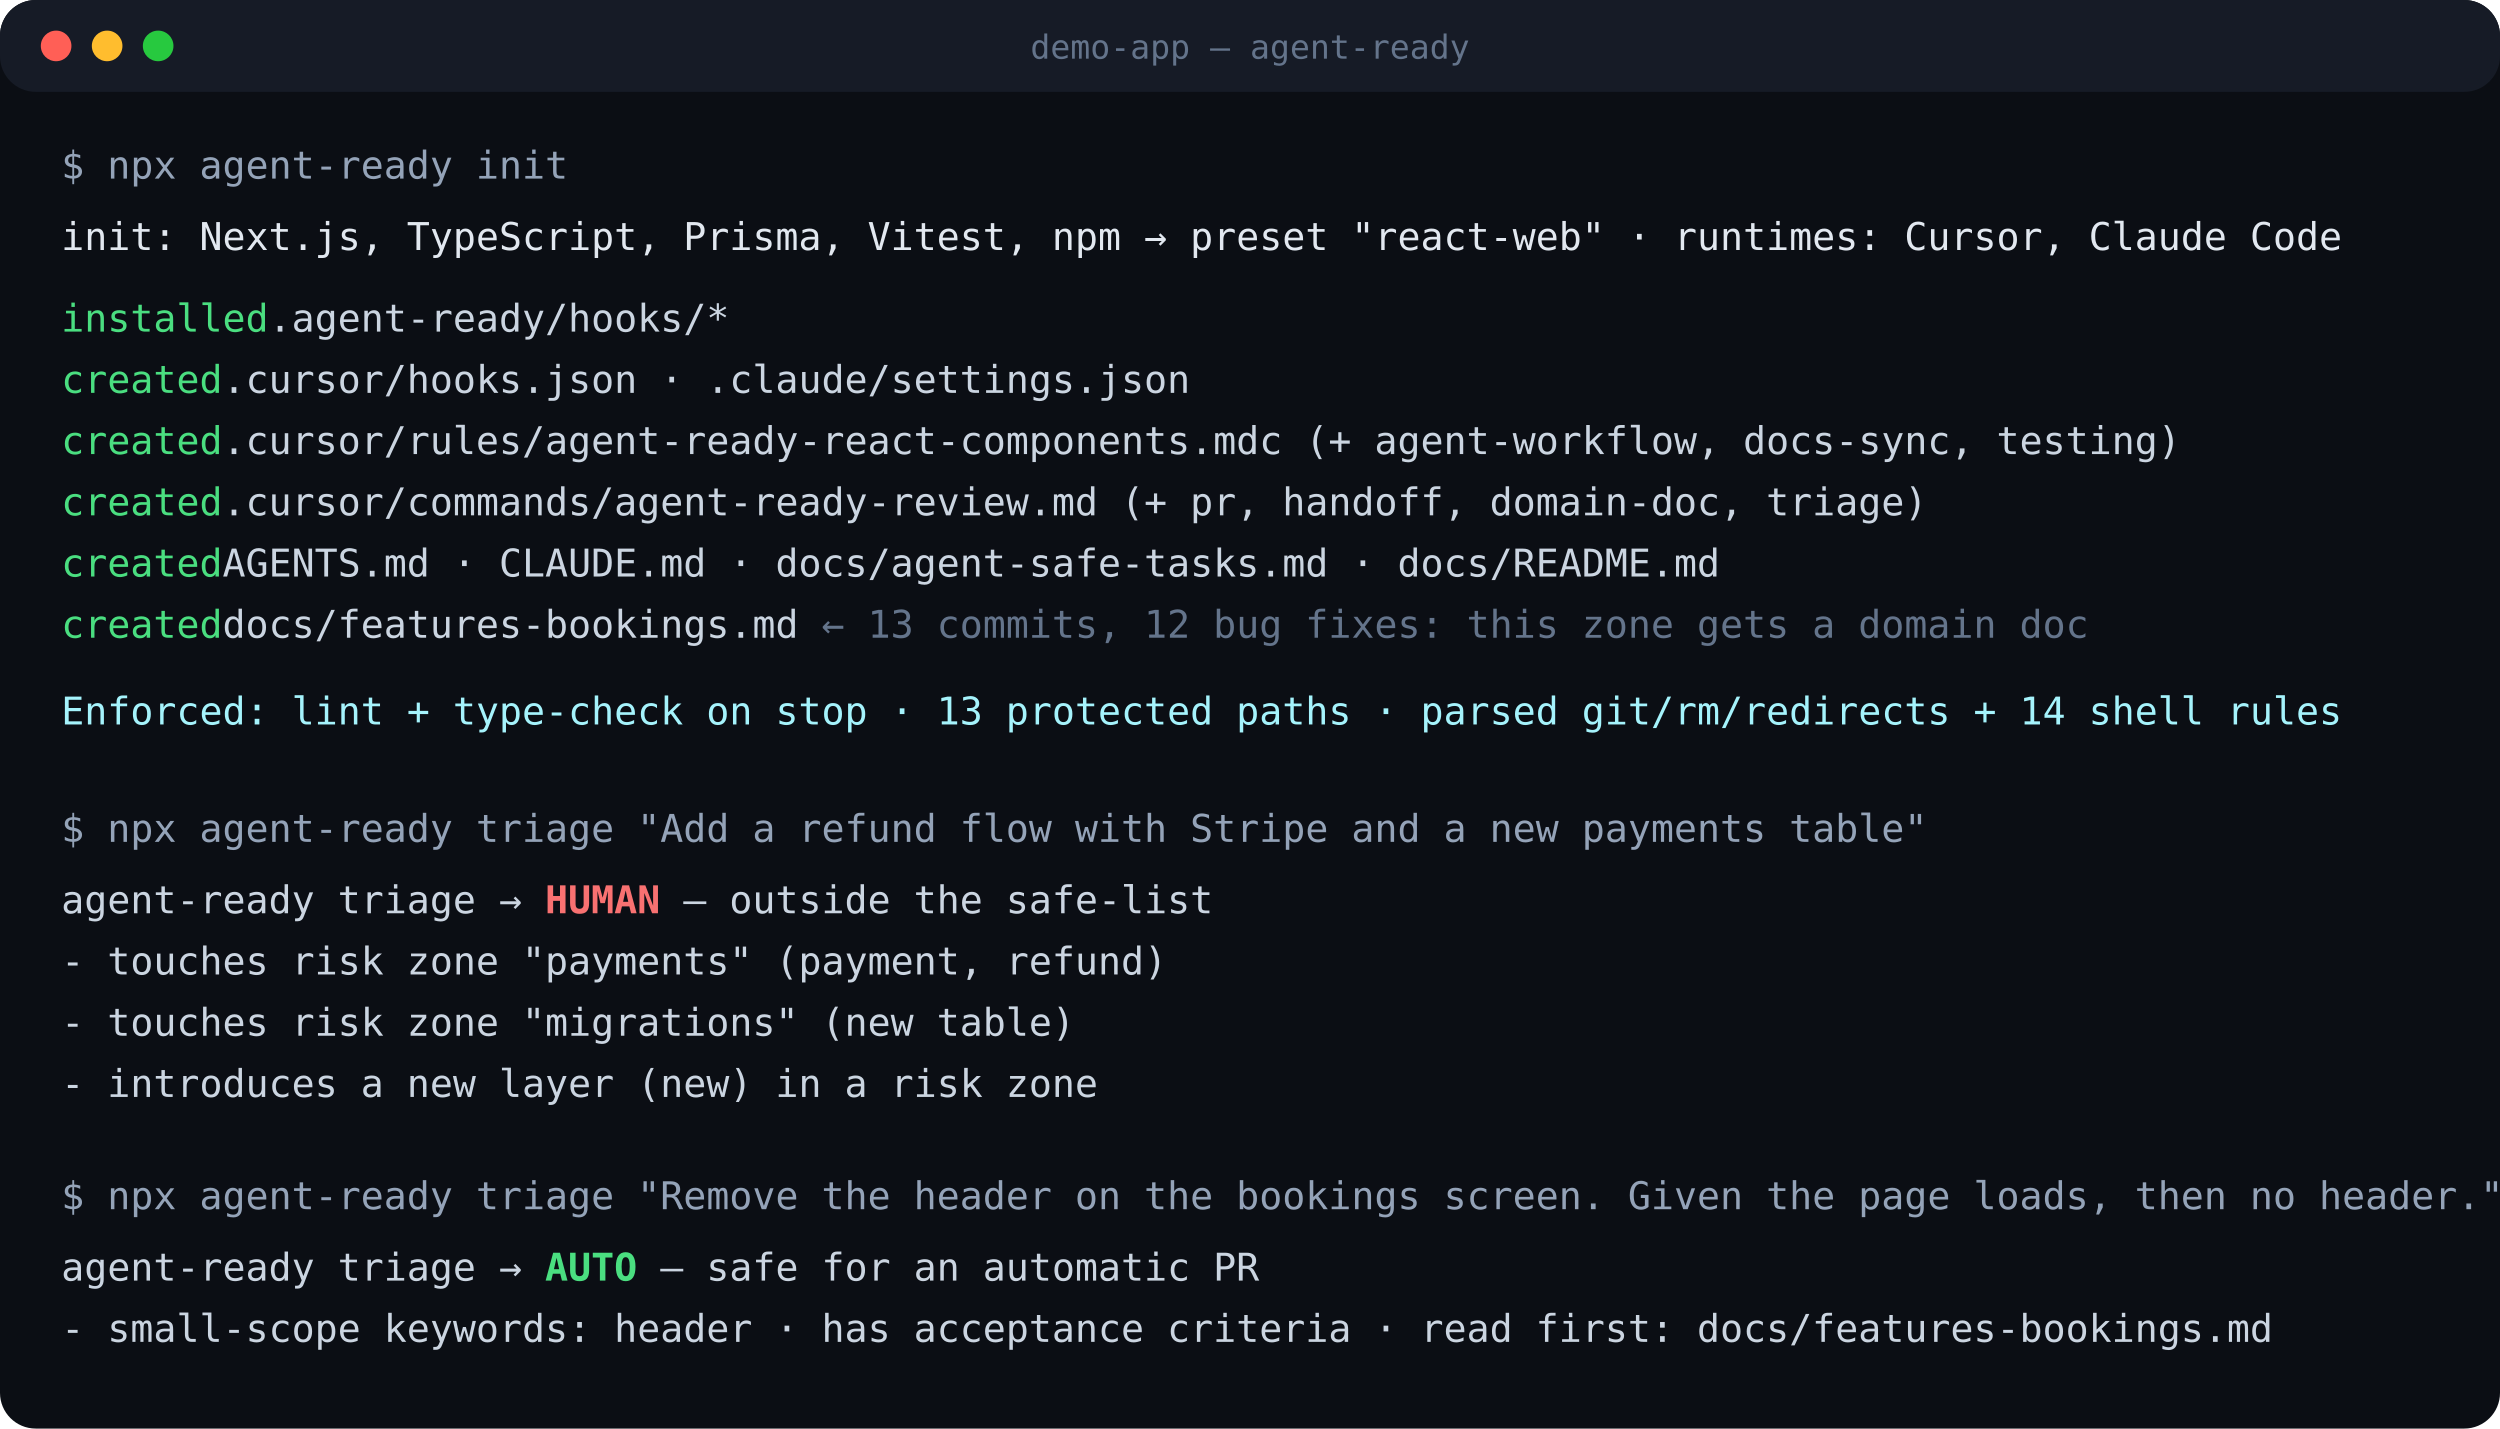
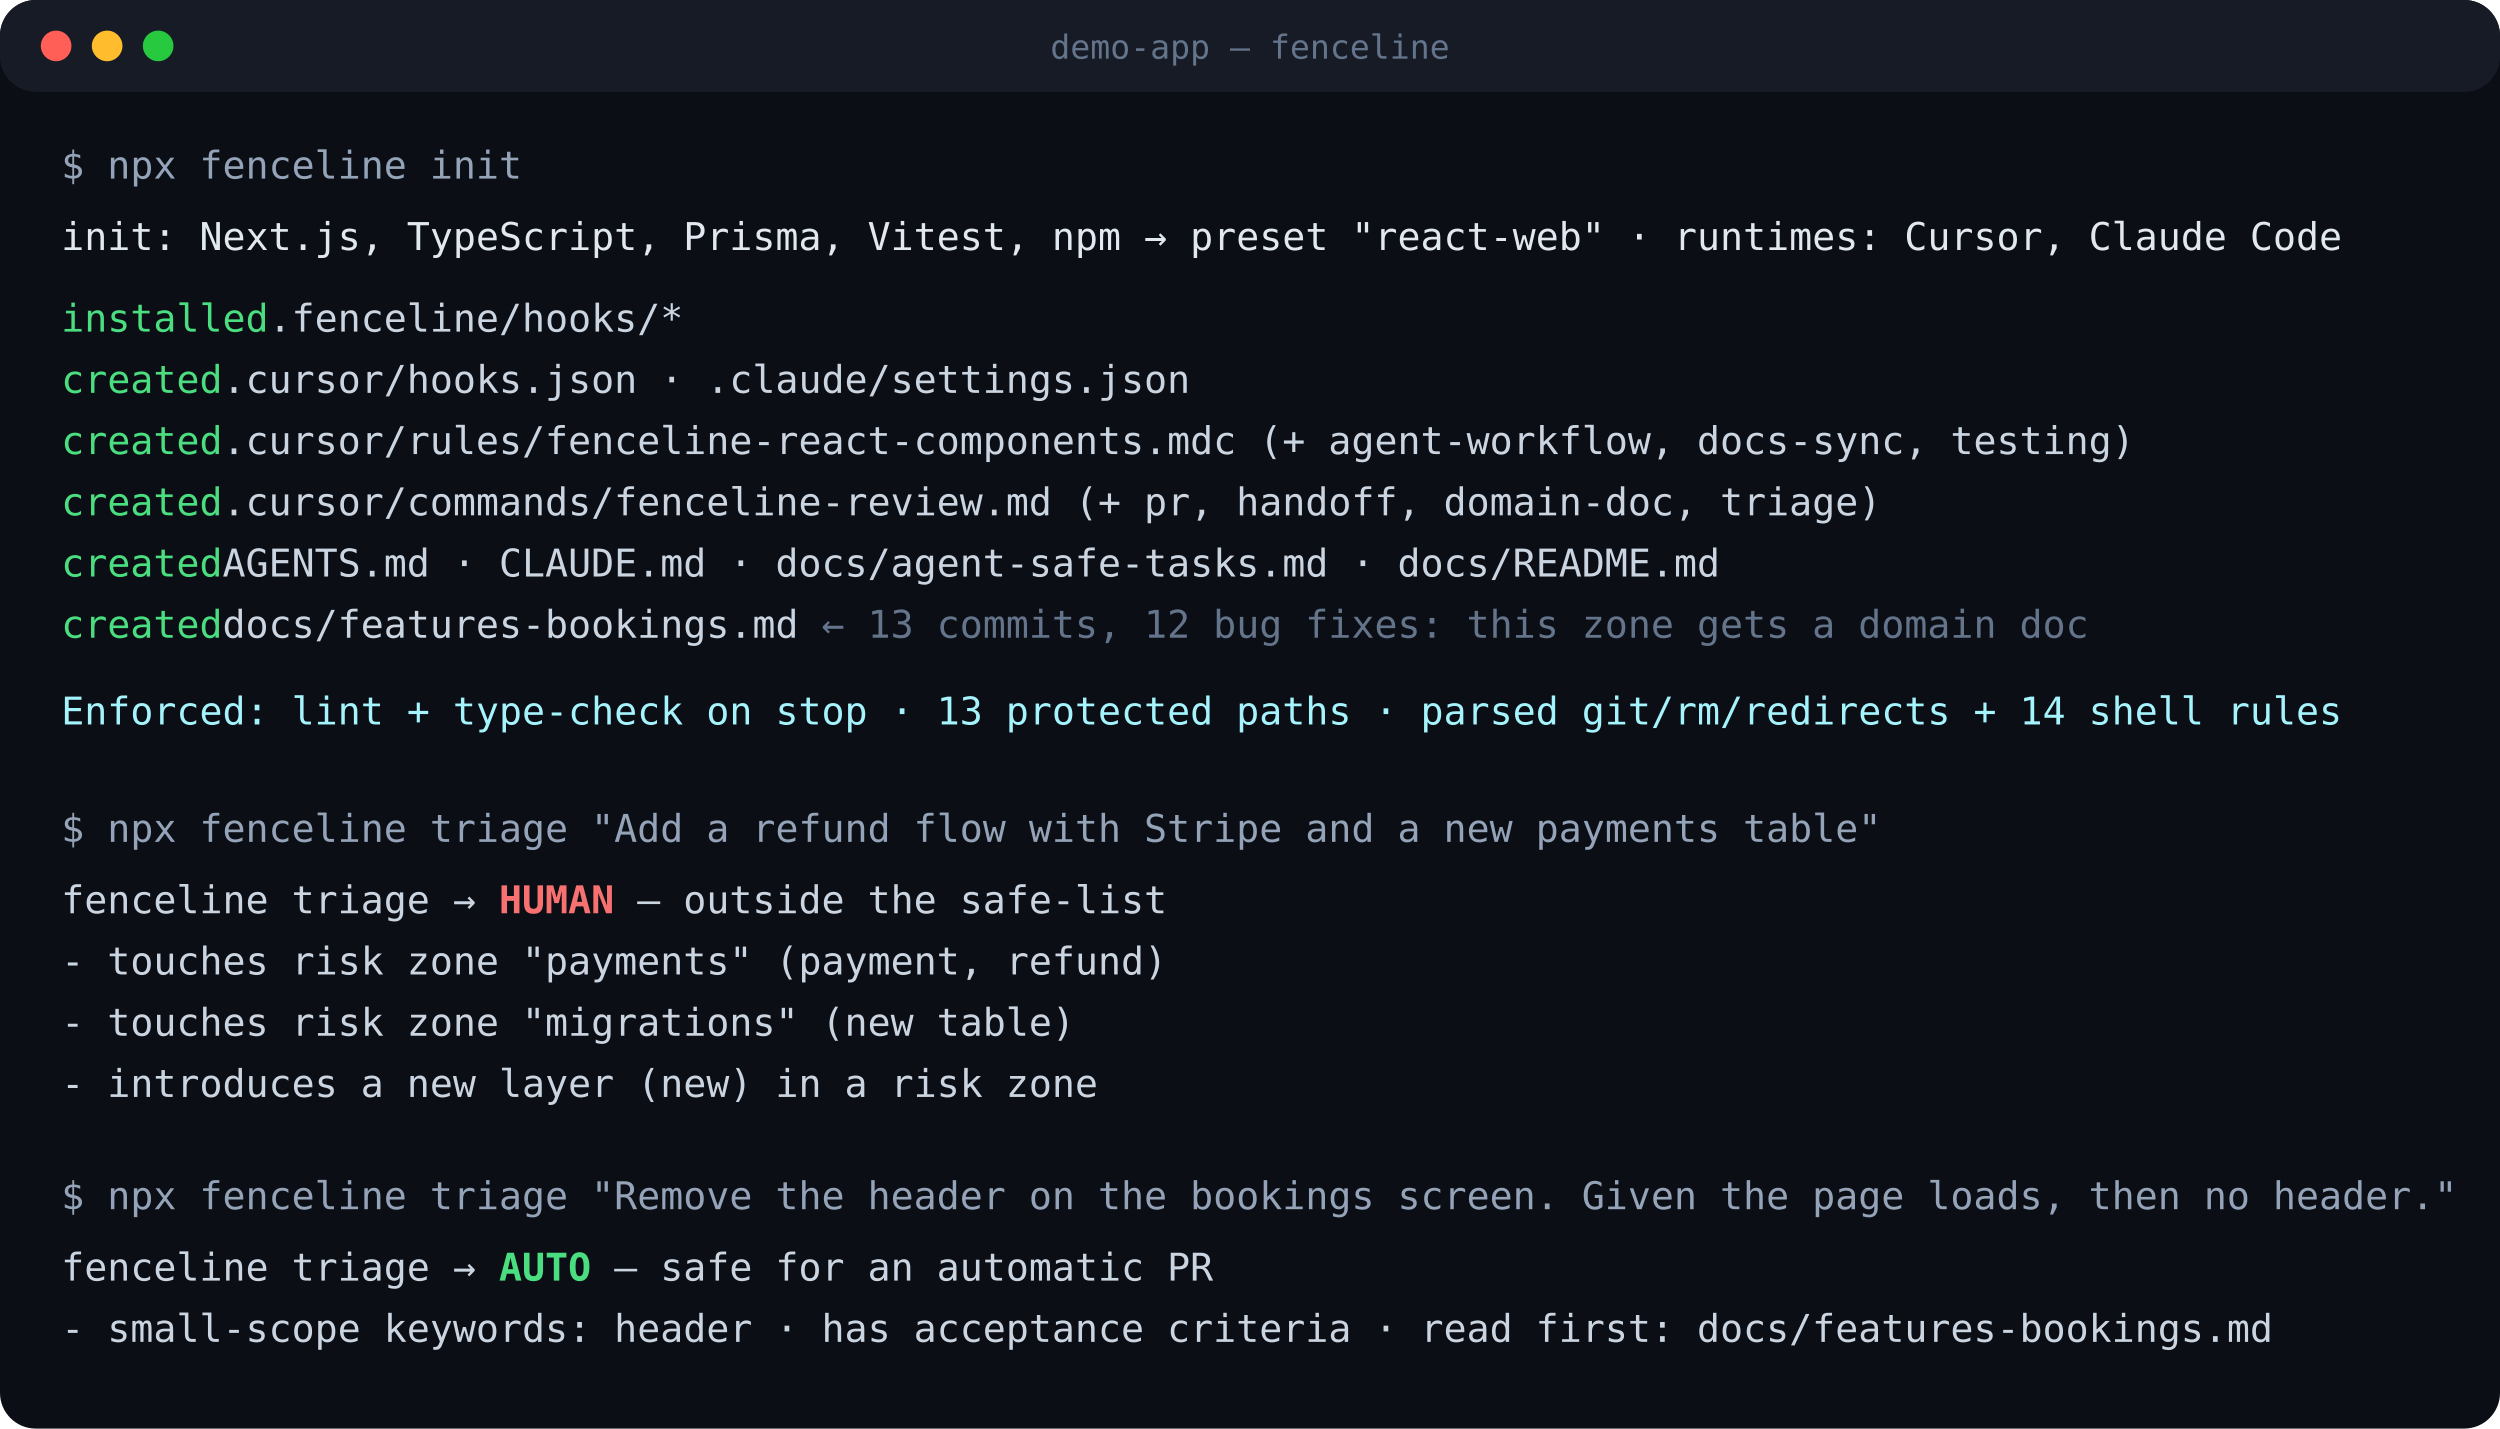
<svg xmlns="http://www.w3.org/2000/svg" width="980" height="560" viewBox="0 0 980 560" font-family="ui-monospace, SFMono-Regular, Menlo, Consolas, monospace" font-size="15">
  <rect width="980" height="560" rx="14" fill="#0b0e14" />
  <rect x="0" y="0" width="980" height="36" rx="14" fill="#161b26" />
  <circle cx="22" cy="18" r="6" fill="#ff5f56" />
  <circle cx="42" cy="18" r="6" fill="#ffbd2e" />
  <circle cx="62" cy="18" r="6" fill="#27c93f" />
-   <text x="490" y="23" text-anchor="middle" fill="#64748b" font-size="13">demo-app — agent-ready</text>
+   <text x="490" y="23" text-anchor="middle" fill="#64748b" font-size="13">demo-app — fenceline</text>
  <g fill="#cbd5e1">
-     <text x="24" y="70" fill="#94a3b8">$ npx agent-ready init</text>
+     <text x="24" y="70" fill="#94a3b8">$ npx fenceline init</text>
    <text x="24" y="98" fill="#e2e8f0">init: Next.js, TypeScript, Prisma, Vitest, npm → preset "react-web" · runtimes: Cursor, Claude Code</text>
    <text x="24" y="130">
-       <tspan fill="#4ade80">  installed  </tspan>.agent-ready/hooks/*</text>
+       <tspan fill="#4ade80">  installed  </tspan>.fenceline/hooks/*</text>
    <text x="24" y="154">
      <tspan fill="#4ade80">  created    </tspan>.cursor/hooks.json  ·  .claude/settings.json</text>
    <text x="24" y="178">
-       <tspan fill="#4ade80">  created    </tspan>.cursor/rules/agent-ready-react-components.mdc  (+ agent-workflow, docs-sync, testing)</text>
+       <tspan fill="#4ade80">  created    </tspan>.cursor/rules/fenceline-react-components.mdc  (+ agent-workflow, docs-sync, testing)</text>
    <text x="24" y="202">
-       <tspan fill="#4ade80">  created    </tspan>.cursor/commands/agent-ready-review.md  (+ pr, handoff, domain-doc, triage)</text>
+       <tspan fill="#4ade80">  created    </tspan>.cursor/commands/fenceline-review.md  (+ pr, handoff, domain-doc, triage)</text>
    <text x="24" y="226">
      <tspan fill="#4ade80">  created    </tspan>AGENTS.md  ·  CLAUDE.md  ·  docs/agent-safe-tasks.md  ·  docs/README.md</text>
    <text x="24" y="250">
      <tspan fill="#4ade80">  created    </tspan>docs/features-bookings.md   <tspan fill="#64748b">← 13 commits, 12 bug fixes: this zone gets a domain doc</tspan>
    </text>
    <text x="24" y="284" fill="#a5f3fc">Enforced: lint + type-check on stop · 13 protected paths · parsed git/rm/redirects + 14 shell rules</text>
-     <text x="24" y="330" fill="#94a3b8">$ npx agent-ready triage "Add a refund flow with Stripe and a new payments table"</text>
-     <text x="24" y="358">agent-ready triage → <tspan fill="#f87171" font-weight="700">HUMAN</tspan> — outside the safe-list</text>
+     <text x="24" y="330" fill="#94a3b8">$ npx fenceline triage "Add a refund flow with Stripe and a new payments table"</text>
+     <text x="24" y="358">fenceline triage → <tspan fill="#f87171" font-weight="700">HUMAN</tspan> — outside the safe-list</text>
    <text x="24" y="382">  - touches risk zone "payments" (payment, refund)</text>
    <text x="24" y="406">  - touches risk zone "migrations" (new table)</text>
    <text x="24" y="430">  - introduces a new layer (new) in a risk zone</text>
-     <text x="24" y="474" fill="#94a3b8">$ npx agent-ready triage "Remove the header on the bookings screen. Given the page loads, then no header."</text>
-     <text x="24" y="502">agent-ready triage → <tspan fill="#4ade80" font-weight="700">AUTO</tspan> — safe for an automatic PR</text>
+     <text x="24" y="474" fill="#94a3b8">$ npx fenceline triage "Remove the header on the bookings screen. Given the page loads, then no header."</text>
+     <text x="24" y="502">fenceline triage → <tspan fill="#4ade80" font-weight="700">AUTO</tspan> — safe for an automatic PR</text>
    <text x="24" y="526">  - small-scope keywords: header  ·  has acceptance criteria  ·  read first: docs/features-bookings.md</text>
  </g>
</svg>
